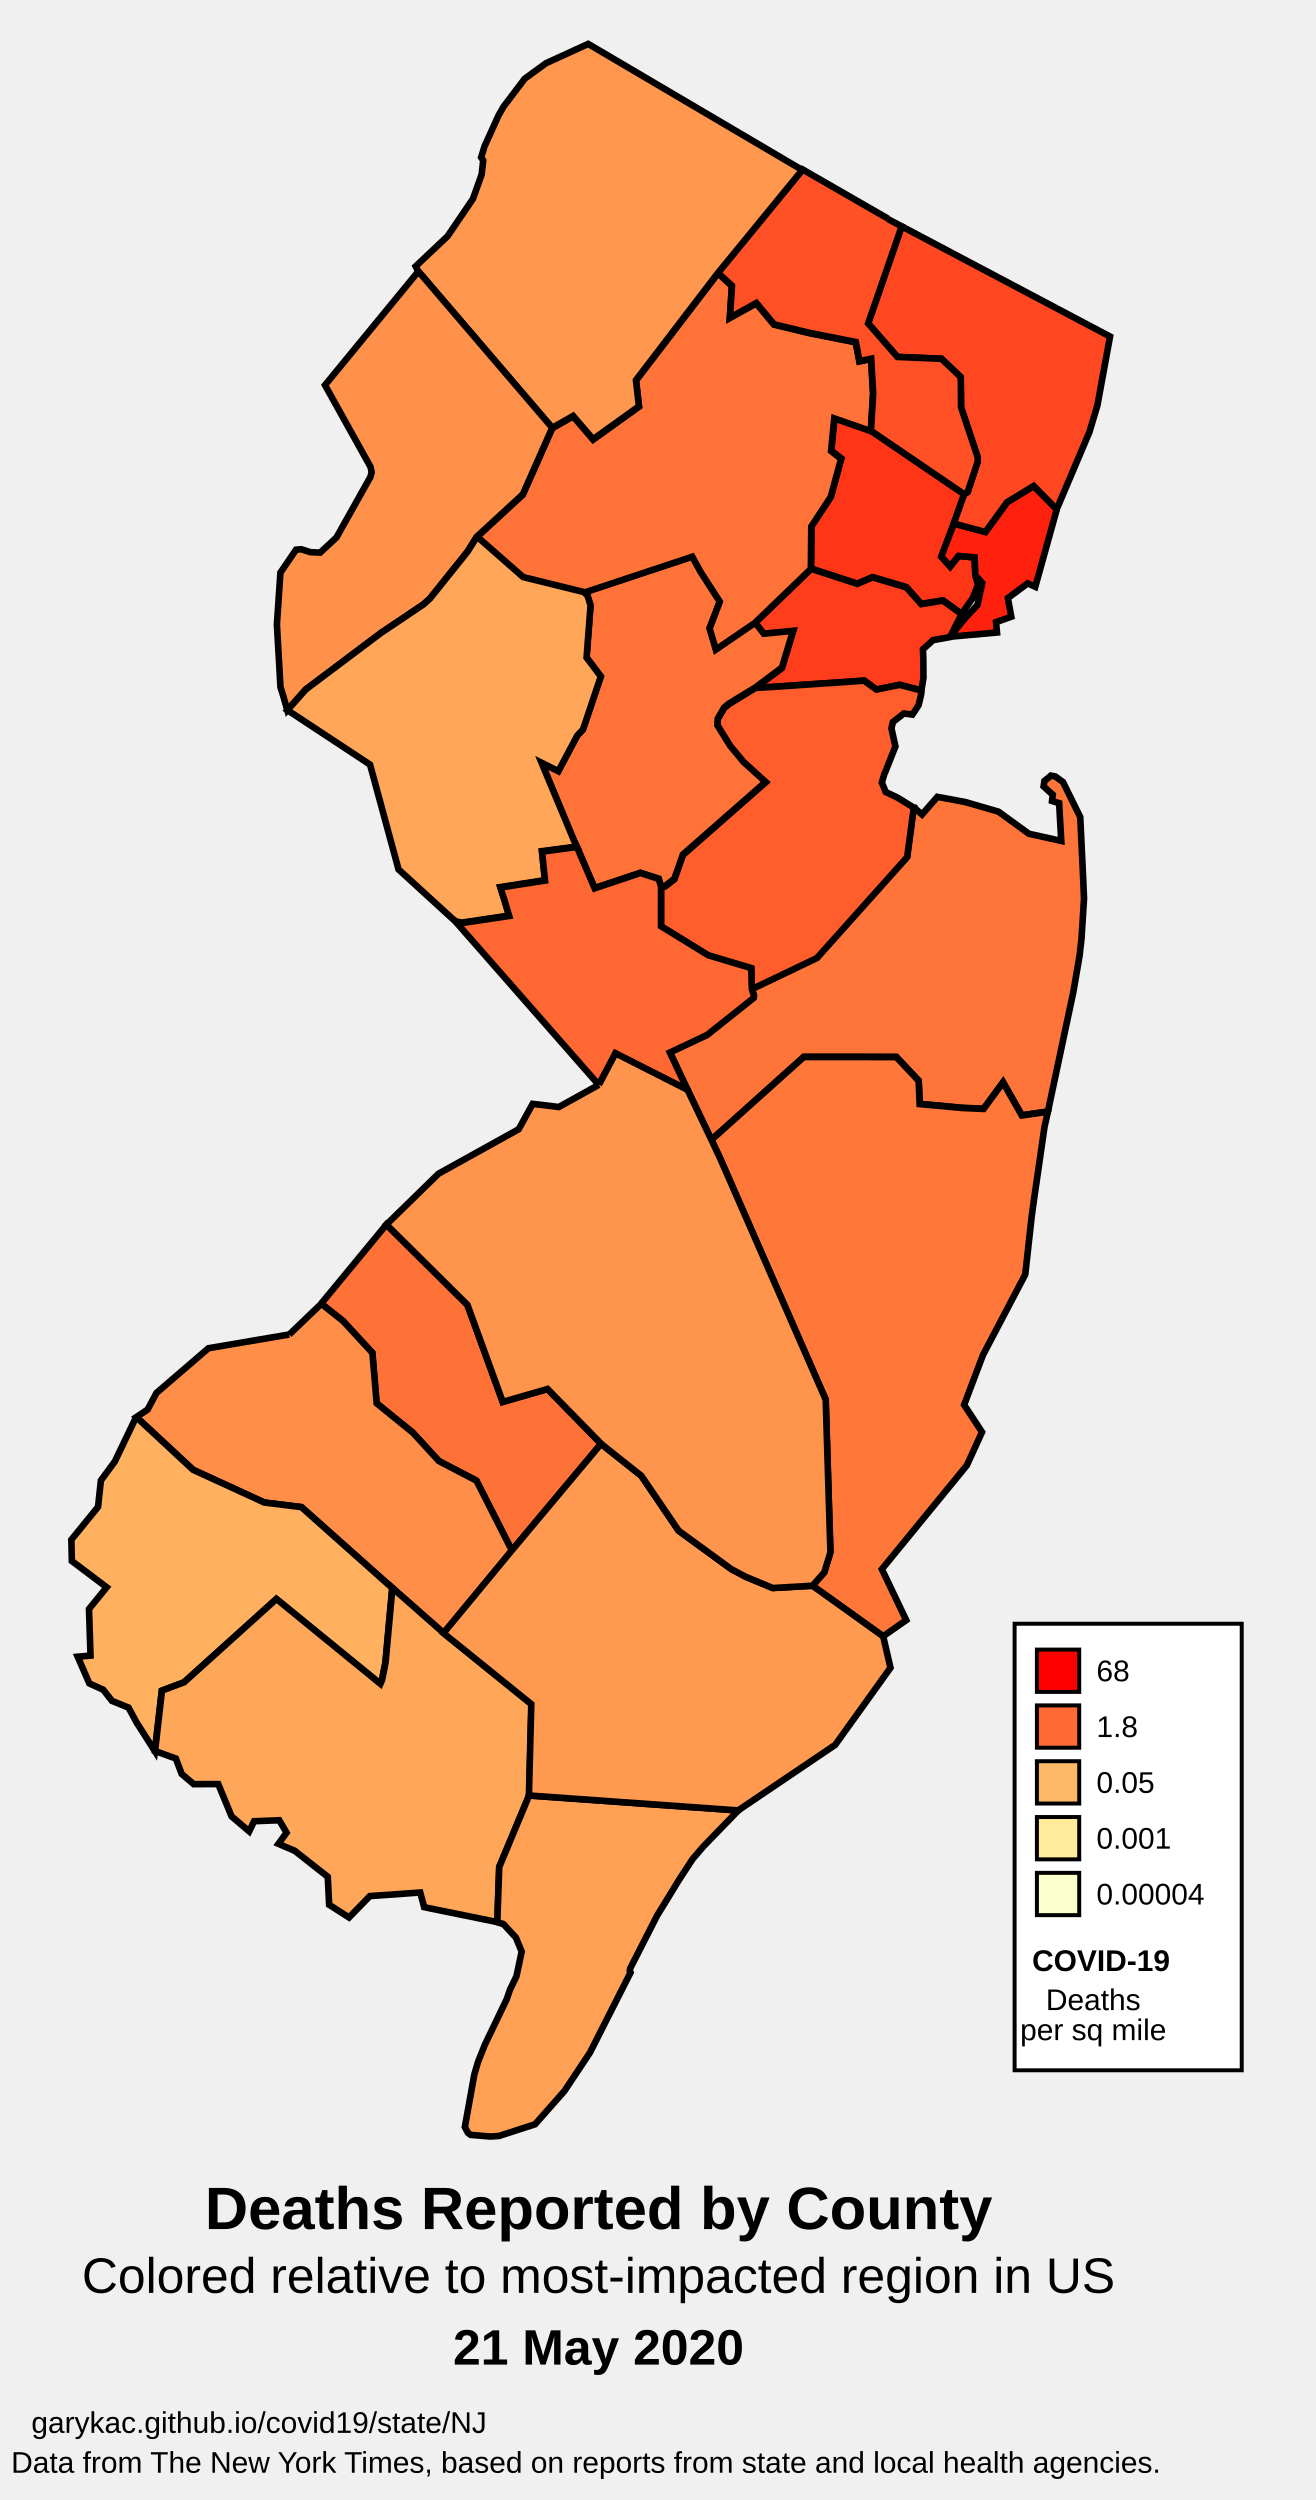
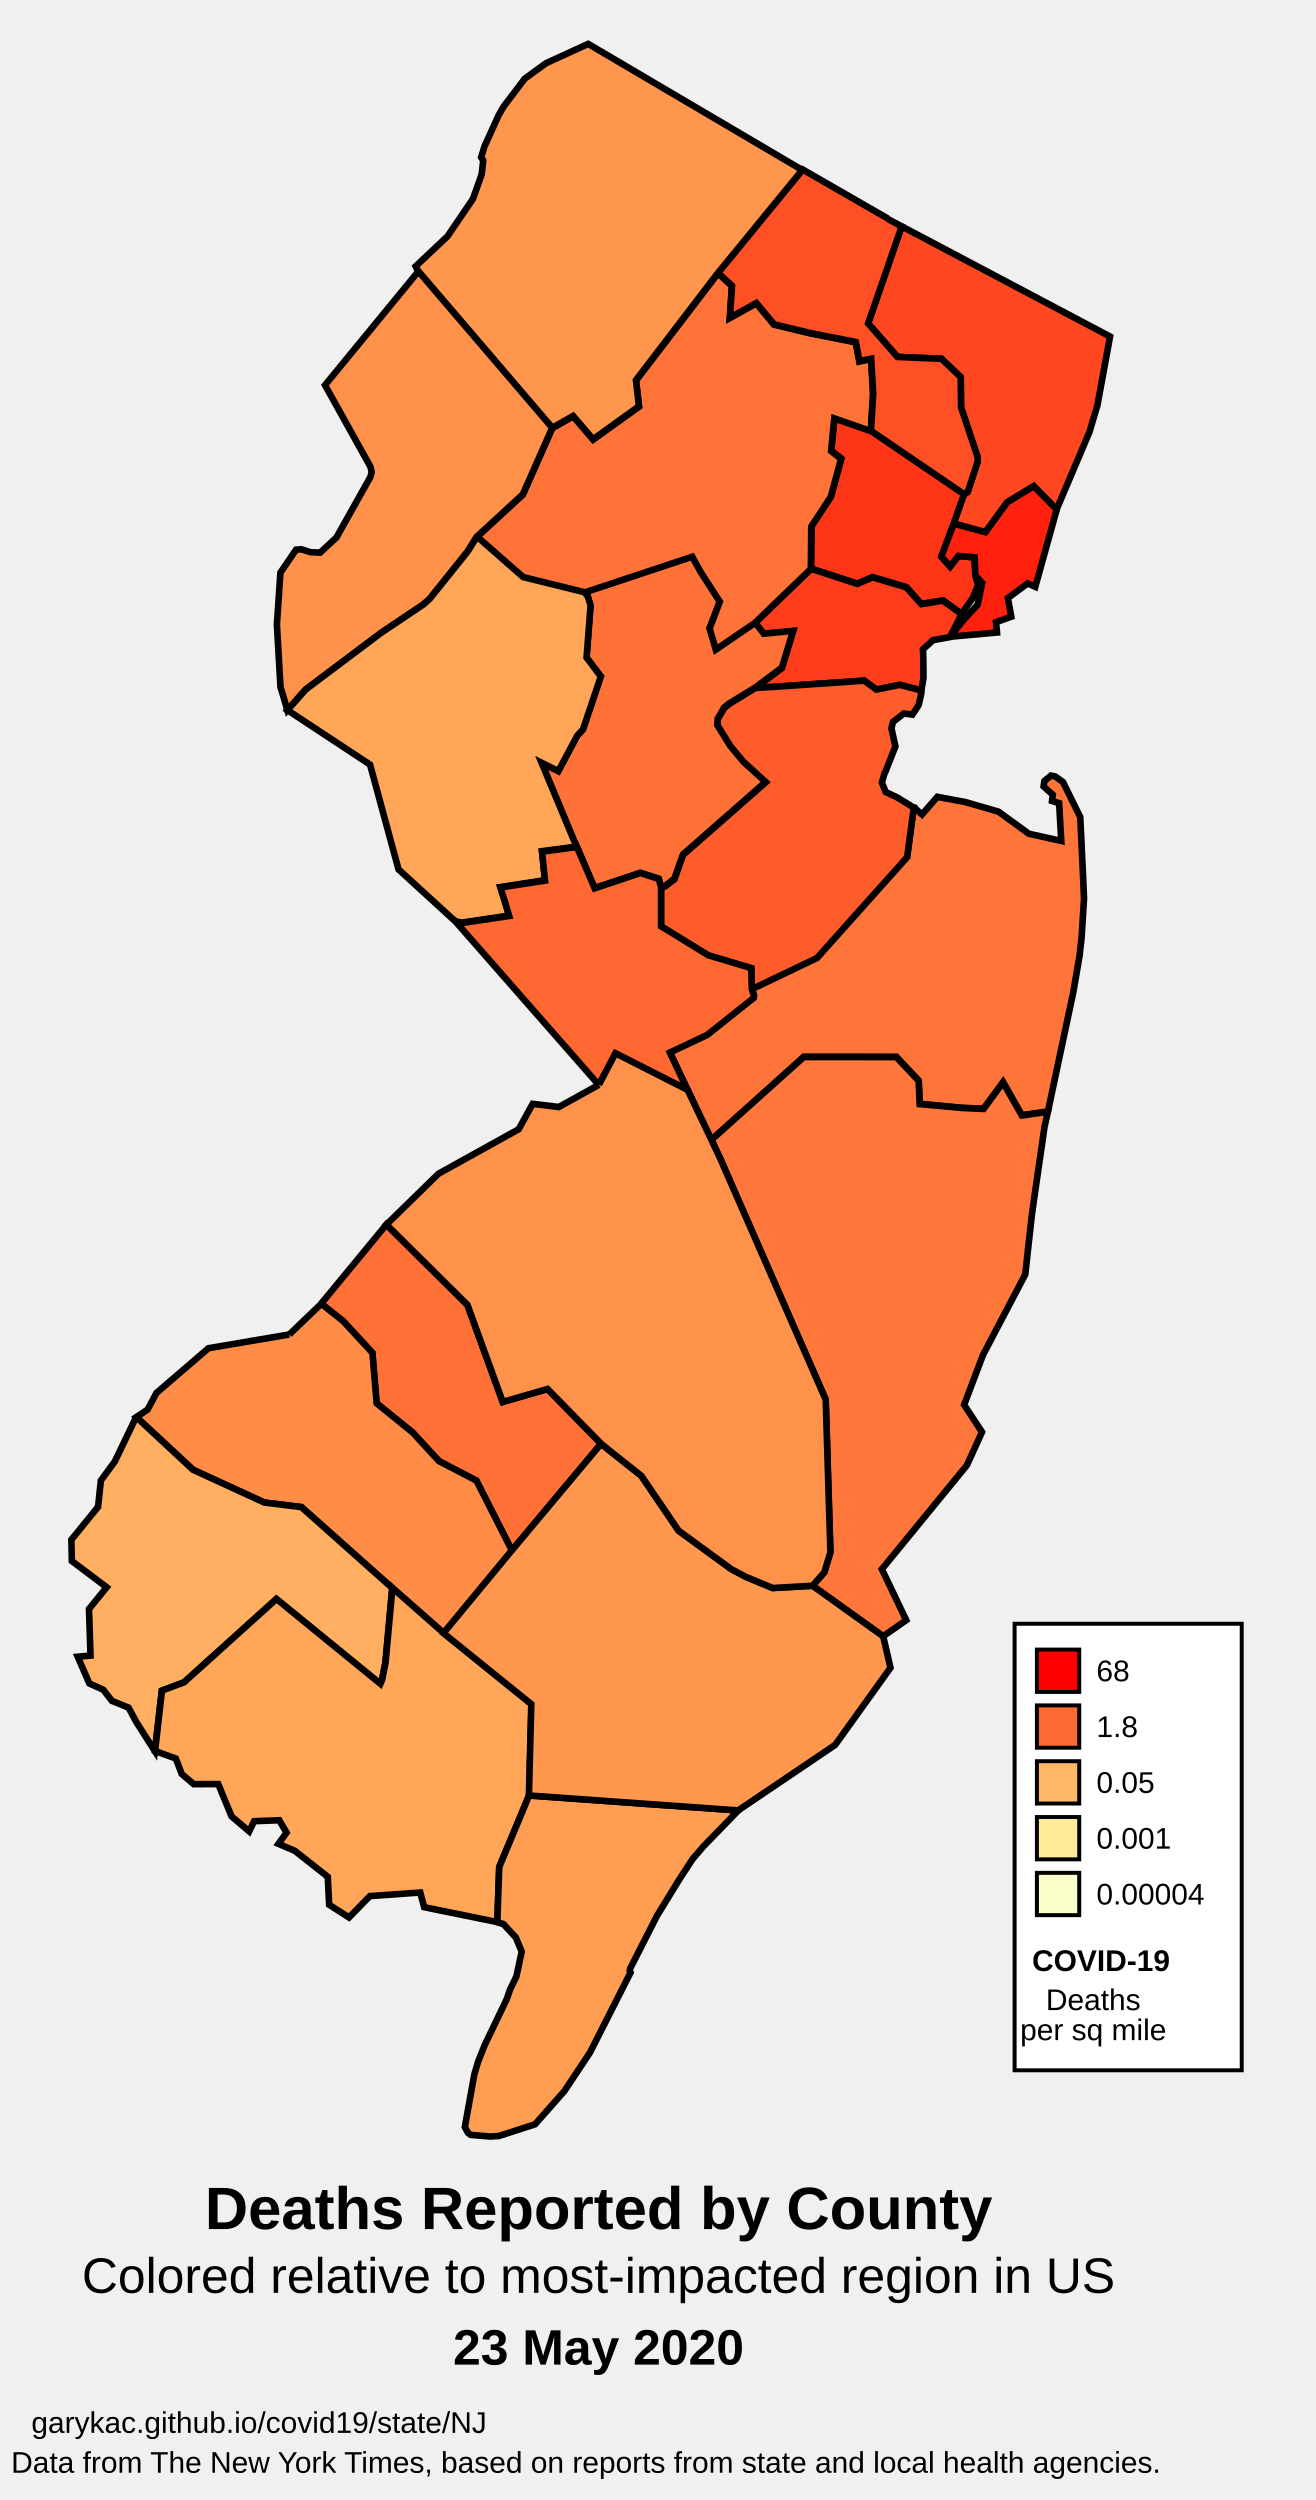
<svg xmlns="http://www.w3.org/2000/svg" width="330" height="627.07" version="1.0" id="svg2">
  <defs id="defs9439" />
  <style id="style6">
  #counties {fill:#d0d0d0;stroke:#000;stroke-width:.178;} 
  #borders {fill:none;stroke:#221e1f;stroke-width:.891;} 
  #separator {fill:none;stroke:#a9a9a9;stroke-width:2.318;}
  #legend-1 {fill:#ff0000;}
  #legend-2 {fill:#ff6a32;}
  #legend-3 {fill:#ffb866;}
  #legend-4 {fill:#ffeb99;}
  #legend-5 {fill:#faffcc;}
-   #c34001 {fill:#ff9a50;}
+   #c34001 {fill:#ff984e;}
  #c34003 {fill:#ff4821;}
-   #c34005 {fill:#ff944c;}
-   #c34007 {fill:#ff7237;}
-   #c34009 {fill:#ffa054;}
-   #c34011 {fill:#ffa759;}
+   #c34005 {fill:#ff924b;}
+   #c34007 {fill:#ff7137;}
+   #c34009 {fill:#ff9e53;}
+   #c34011 {fill:#ffa658;}
  #c34013 {fill:#ff3517;}
-   #c34015 {fill:#ff8e48;}
+   #c34015 {fill:#ff8d48;}
  #c34017 {fill:#ff200e;}
  #c34019 {fill:#ffa658;}
-   #c34021 {fill:#ff6832;}
-   #c34023 {fill:#ff5d2c;}
+   #c34021 {fill:#ff6831;}
+   #c34023 {fill:#ff5c2b;}
  #c34025 {fill:#ff7539;}
  #c34027 {fill:#ff7338;}
-   #c34029 {fill:#ff783a;}
-   #c34031 {fill:#ff5125;}
-   #c34033 {fill:#ffb160;}
-   #c34035 {fill:#ff7338;}
-   #c34037 {fill:#ff974e;}
+   #c34029 {fill:#ff773a;}
+   #c34031 {fill:#ff5025;}
+   #c34033 {fill:#ffaf5f;}
+   #c34035 {fill:#ff7237;}
+   #c34037 {fill:#ff964d;}
  #c34039 {fill:#ff3c1b;}
  #c34041 {fill:#ff914a;}
 </style>
  <g id="layer1" style="display:inline" transform="translate(0,1.0703125e-5)">
    <g id="g10509" transform="translate(-622.3246,8.460373)">
      <rect y="398.82" x="876.817" height="112.008" width="56.966" id="rect10421" style="fill:#ffffff;fill-opacity:1;stroke:#000000;stroke-width:1;stroke-linecap:round;stroke-linejoin:miter;stroke-miterlimit:4;stroke-dasharray:none;stroke-dashoffset:0;stroke-opacity:1" />
      <rect y="405.301" x="882.409" height="10.615" width="10.615" id="legend-1" style="stroke:#000000;stroke-width:1" />
      <rect style="stroke:#000000;stroke-width:1" id="legend-2" width="10.615" height="10.615" x="882.409" y="419.301" />
      <rect y="433.301" x="882.409" height="10.615" width="10.615" id="legend-3" style="stroke:#000000;stroke-width:1" />
      <rect style="stroke:#000000;stroke-width:1" id="legend-4" width="10.615" height="10.615" x="882.409" y="447.301" />
      <rect y="461.301" x="882.409" height="10.615" width="10.615" id="legend-5" style="stroke:#000000;stroke-width:1" />
      <text id="text10456" y="413.239" x="897.338" style="font-style:normal;font-weight:normal;font-size:7.5px;line-height:125%;font-family:sans-serif;letter-spacing:0px;word-spacing:0px;fill:#000000;fill-opacity:1;stroke:none;stroke-width:1px;stroke-linecap:butt;stroke-linejoin:miter;stroke-opacity:1" xml:space="preserve">
        <tspan style="font-style:normal;font-variant:normal;font-weight:normal;font-stretch:normal;font-family:Arial;-inkscape-font-specification:Arial" y="413.239" x="897.338" id="tspan10458">68</tspan>
      </text>
      <text xml:space="preserve" style="font-style:normal;font-weight:normal;font-size:7.5px;line-height:125%;font-family:sans-serif;letter-spacing:0px;word-spacing:0px;fill:#000000;fill-opacity:1;stroke:none;stroke-width:1px;stroke-linecap:butt;stroke-linejoin:miter;stroke-opacity:1" x="897.338" y="427.239" id="text10460">
        <tspan id="tspan10462" x="897.338" y="427.239" style="font-style:normal;font-variant:normal;font-weight:normal;font-stretch:normal;font-family:Arial;-inkscape-font-specification:Arial">1.8</tspan>
      </text>
      <text id="text10464" y="441.239" x="897.338" style="font-style:normal;font-weight:normal;font-size:7.5px;line-height:125%;font-family:sans-serif;letter-spacing:0px;word-spacing:0px;fill:#000000;fill-opacity:1;stroke:none;stroke-width:1px;stroke-linecap:butt;stroke-linejoin:miter;stroke-opacity:1" xml:space="preserve">
        <tspan style="font-style:normal;font-variant:normal;font-weight:normal;font-stretch:normal;font-family:Arial;-inkscape-font-specification:Arial" y="441.239" x="897.338" id="tspan10466">0.05</tspan>
      </text>
      <text xml:space="preserve" style="font-style:normal;font-weight:normal;font-size:7.5px;line-height:125%;font-family:sans-serif;letter-spacing:0px;word-spacing:0px;fill:#000000;fill-opacity:1;stroke:none;stroke-width:1px;stroke-linecap:butt;stroke-linejoin:miter;stroke-opacity:1" x="897.338" y="455.239" id="text10468">
        <tspan id="tspan10470" x="897.338" y="455.239" style="font-style:normal;font-variant:normal;font-weight:normal;font-stretch:normal;font-family:Arial;-inkscape-font-specification:Arial">0.001</tspan>
      </text>
      <text id="text10472" y="469.239" x="897.338" style="font-style:normal;font-weight:normal;font-size:7.5px;line-height:125%;font-family:sans-serif;letter-spacing:0px;word-spacing:0px;fill:#000000;fill-opacity:1;stroke:none;stroke-width:1px;stroke-linecap:butt;stroke-linejoin:miter;stroke-opacity:1" xml:space="preserve">
        <tspan style="font-style:normal;font-variant:normal;font-weight:normal;font-stretch:normal;font-family:Arial;-inkscape-font-specification:Arial" y="469.239" x="897.338" id="tspan10474">0.00004</tspan>
      </text>
      <g transform="translate(0,-2.192453)" id="g10492">
        <text xml:space="preserve" style="font-style:normal;font-weight:normal;font-size:7.5px;line-height:125%;font-family:sans-serif;text-align:center;letter-spacing:0px;word-spacing:0px;text-anchor:middle;fill:#000000;fill-opacity:1;stroke:none;stroke-width:1px;stroke-linecap:butt;stroke-linejoin:miter;stroke-opacity:1" x="905.319" y="497.919" id="text10480">
          <tspan id="tspan10482" x="905.319" y="497.919" style="font-style:normal;font-variant:normal;font-weight:normal;font-stretch:normal;font-family:Arial;-inkscape-font-specification:Arial;text-align:center;text-anchor:middle">Deaths</tspan>
        </text>
        <text id="text10484" y="505.458" x="905.319" style="font-style:normal;font-weight:normal;font-size:7.5px;line-height:125%;font-family:sans-serif;text-align:center;letter-spacing:0px;word-spacing:0px;text-anchor:middle;fill:#000000;fill-opacity:1;stroke:none;stroke-width:1px;stroke-linecap:butt;stroke-linejoin:miter;stroke-opacity:1" xml:space="preserve">
          <tspan style="font-style:normal;font-variant:normal;font-weight:normal;font-stretch:normal;font-family:Arial;-inkscape-font-specification:Arial;text-align:center;text-anchor:middle" y="505.458" x="905.319" id="tspan10486">per sq mile</tspan>
        </text>
      </g>
      <text id="text10488" y="485.919" x="905.319" style="font-style:normal;font-weight:normal;font-size:7.5px;line-height:125%;font-family:sans-serif;text-align:center;letter-spacing:0px;word-spacing:0px;text-anchor:middle;fill:#000000;fill-opacity:1;stroke:none;stroke-width:1px;stroke-linecap:butt;stroke-linejoin:miter;stroke-opacity:1" xml:space="preserve">
        <tspan style="font-style:normal;font-variant:normal;font-weight:bold;font-stretch:normal;font-family:Arial;-inkscape-font-specification:'Arial Bold';text-align:center;text-anchor:middle" y="485.919" x="905.319" id="tspan10490">COVID-19</tspan>
      </text>
    </g>
    <text xml:space="preserve" style="font-style:normal;font-weight:normal;font-size:7.5px;line-height:125%;font-family:sans-serif;text-align:center;letter-spacing:0px;word-spacing:0px;text-anchor:middle;fill:#000000;fill-opacity:1;stroke:none;stroke-width:1px;stroke-linecap:butt;stroke-linejoin:miter;stroke-opacity:1" x="151.849" y="620.237" id="text10498">
      <tspan id="tspan10500" x="151.849" y="620.237" style="font-style:normal;font-variant:normal;font-weight:normal;font-stretch:normal;font-family:Arial;-inkscape-font-specification:Arial;text-align:center;text-anchor:middle">Data from The New York Times, based on reports from state and local health agencies.</tspan>
    </text>
    <g id="g10510" transform="translate(-504.6264,0.4679467)">
      <text xml:space="preserve" style="font-style:normal;font-weight:normal;font-size:7.5px;line-height:125%;font-family:sans-serif;text-align:center;letter-spacing:0px;word-spacing:0px;text-anchor:middle;fill:#000000;fill-opacity:1;stroke:none;stroke-width:1px;stroke-linecap:butt;stroke-linejoin:miter;stroke-opacity:1" x="661.613" y="558.64" id="text10502">
        <tspan id="tspan10504" x="661.613" y="558.64" style="font-style:normal;font-variant:normal;font-weight:bold;font-stretch:normal;font-size:15px;font-family:Arial;-inkscape-font-specification:'Arial Bold';text-align:center;text-anchor:middle">Deaths Reported by County</tspan>
      </text>
      <text id="text10506" y="574.64" x="661.57" style="font-style:normal;font-weight:normal;font-size:7.5px;line-height:125%;font-family:sans-serif;text-align:center;letter-spacing:0px;word-spacing:0px;text-anchor:middle;fill:#000000;fill-opacity:1;stroke:none;stroke-width:1px;stroke-linecap:butt;stroke-linejoin:miter;stroke-opacity:1" xml:space="preserve">
        <tspan style="font-style:normal;font-variant:normal;font-weight:normal;font-stretch:normal;font-size:12.5px;font-family:Arial;-inkscape-font-specification:Arial;text-align:center;text-anchor:middle" y="574.64" x="661.57" id="tspan10508">Colored relative to most-impacted region in US</tspan>
      </text>
      <text xml:space="preserve" style="font-style:normal;font-weight:normal;font-size:7.5px;line-height:125%;font-family:sans-serif;text-align:center;letter-spacing:0px;word-spacing:0px;text-anchor:middle;fill:#000000;fill-opacity:1;stroke:none;stroke-width:1px;stroke-linecap:butt;stroke-linejoin:miter;stroke-opacity:1" x="661.57" y="592.64" id="text10536">
-         <tspan id="tspan10538" x="661.57" y="592.64" style="font-style:normal;font-variant:normal;font-weight:bold;font-stretch:normal;font-size:12.5px;font-family:Arial;-inkscape-font-specification:'Arial Bold';text-align:center;text-anchor:middle">21 May 2020</tspan>
+         <tspan id="tspan10538" x="661.57" y="592.64" style="font-style:normal;font-variant:normal;font-weight:bold;font-stretch:normal;font-size:12.5px;font-family:Arial;-inkscape-font-specification:'Arial Bold';text-align:center;text-anchor:middle">23 May 2020</tspan>
      </text>
    </g>
    <text id="text10516" y="610.237" x="7.866" style="font-style:normal;font-weight:normal;font-size:7.5px;line-height:125%;font-family:sans-serif;text-align:end;letter-spacing:0px;word-spacing:0px;text-anchor:end;fill:#000000;fill-opacity:1;stroke:none;stroke-width:1px;stroke-linecap:butt;stroke-linejoin:miter;stroke-opacity:1" xml:space="preserve">
      <tspan style="font-style:normal;font-variant:normal;font-weight:normal;font-stretch:normal;font-family:Arial;-inkscape-font-specification:Arial;text-align:start;text-anchor:start" y="610.237" x="7.866" id="tspan10518">garykac.github.io/covid19/state/NJ</tspan>
    </text>
  </g>
  <g id="layer2" style="display:inline;fill:#fff;stroke:#000;stroke-width:.178;" transform="translate(0,1.0703125e-5)">
    <g id="g25761" transform="matrix(9.136597,1.812447,-1.812447,9.136597,-7596.108,-3365.373)">
      <path id="c34025" d="m 898.58,212.247 0.259,0.148 0.313,-0.546 0.762,-0.009 0.929,0.08 0.919,0.424 0.894,0.021 -0.255,-0.987 -0.198,-0.021 -0.014,-0.169 -0.286,-0.171 -0.007,-0.149 0.089,-0.105 0.055,-0.07 0.121,0 0.232,0.107 0.639,0.835 0.385,1.55 0.13,0.535 0.011,0.04 0.144,1.075 0.039,0.467 0.025,0.99 -0.045,3.287 -0.669,0.236 -0.669,-0.774 -0.374,0.802 -0.571,0.088 -1.144,0.119 -0.148,-0.609 -0.715,-0.51 -2.444,0.483 -2.007,2.676 -0.893,-1.196 -0.665,-0.901 0.891,-0.659 1.034,-1.221 0,-0.06 -0.095,-0.168 1.559,-1.166 1.854,-3.136 -0.084,-1.347" style="stroke:#000" />
      <path id="c34029" d="m 894.98,222.097 2.007,-2.676 2.444,-0.483 0.715,0.51 0.148,0.609 1.144,-0.119 0.571,-0.088 0.374,-0.802 0.669,0.774 0.669,-0.235 -0.009,0.426 0.098,1.879 0.03,0.523 0.136,1.59 -0.694,2.345 -0.237,1.418 0.615,0.626 -0.226,0.956 -1.701,3.19 0.91,1.219 -0.524,0.546 -2.134,-0.967 0.241,-0.415 0.057,-0.562 -0.925,-4.009 -4.042,-5.804 -0.337,-0.458" style="stroke:#000" />
      <path id="c34013" d="m 895.48,202.527 2.797,1.189 -0.121,0.829 -0.158,0.939 0.285,0.213 0.165,-0.321 0.434,-0.045 0.112,0.469 0.122,0.237 -0.07,0.371 -0.211,0.481 -0.566,-0.259 -0.552,0.206 -0.482,-0.364 -0.945,-0.088 -0.37,0.253 -1.3,-0.157 -0.211,-1.122 0.359,-0.884 0.074,-1.059 -0.306,-0.156 -0.086,-0.878 1.032,0.144" style="stroke:#000" />
      <path id="c34039" d="m 894.62,206.487 1.3,0.157 0.37,-0.253 0.945,0.088 0.482,0.364 0.552,-0.206 0.566,0.259 -0.186,0.666 -0.356,0.141 -0.08,0.03 -0.039,0.06 -0.176,0.232 0.056,0.236 0.107,0.515 0.012,0.346 -0.604,-0.034 -0.589,0.246 -0.371,-0.171 -2.349,0.636 -0.483,0.125 0.595,-0.661 0.103,-1.03 -0.758,0.228 -0.293,-0.251 1.196,-1.719" style="stroke:#000" />
      <path id="c34017" d="m 900.8,203.627 -0.162,2.161 -0.22,-0.05 -0.445,0.492 0.187,0.474 -0.373,0.223 0.079,0.269 -1.218,0.357 0.287,-0.545 0.272,-0.441 0.01,-0.602 -0.223,-0.167 -0.112,-0.469 -0.434,0.045 -0.165,0.321 -0.285,-0.213 0.158,-0.939 0.88,0.058 0.415,-0.899 0.62,-0.571 0.729,0.496" style="stroke:#000" />
      <path id="c34003" d="m 895.22,196.967 6.081,1.819 0.027,1.884 -0.071,0.747 -0.46,2.211 -0.729,-0.496 -0.62,0.571 -0.415,0.899 -0.88,-0.058 0.121,-0.829 0.08,-0.08 0.105,-0.85 -0.025,-0.122 -0.699,-1.228 -0.166,-0.795 -0.605,-0.384 -1.173,0.182 -0.95,-0.732 0.378,-2.739" style="stroke:#000" />
      <path id="c34023" d="m 898.17,209.117 0.016,0.129 -0.009,0.273 -0.076,0.195 -0.041,0.094 -0.112,0.006 -0.119,0.01 -0.242,0.28 -0.007,0.176 0.2,0.457 -0.135,0.737 -0.011,0.03 -0.023,0.257 0.151,0.231 0.343,0.086 0.471,0.176 0.01,0 0.084,1.347 -1.854,3.136 -1.559,1.166 -0.124,-0.548 -1.204,-0.114 -1.398,-0.52 -0.207,-1.046 0.105,-0.03 0.209,-0.241 0.099,-0.686 1.802,-2.349 -0.687,-0.414 -0.435,-0.353 -0.449,-0.481 -0.025,-0.168 0.112,-0.331 0.105,-0.129 0.617,-0.568 0.483,-0.125 2.349,-0.636 0.371,0.171 0.589,-0.246 0.604,0.034" style="stroke:#000" />
      <path id="c34035" d="m 893.42,208.197 0.293,0.251 0.758,-0.228 -0.103,1.03 -0.595,0.661 -0.617,0.568 -0.105,0.129 -0.112,0.331 0.025,0.168 0.449,0.481 0.435,0.353 0.687,0.414 -1.802,2.349 -0.099,0.686 -0.209,0.241 -0.105,0.03 -0.102,-0.191 -0.515,-0.06 -1.127,0.644 -0.69,-1.004 -0.107,-0.144 -1.263,-1.884 0.487,0.132 0.313,-1.038 0.119,-0.191 0.193,-1.494 -0.475,-0.424 -0.168,-1.395 -0.128,-0.24 -0.112,-0.08 2.676,-1.519 0.299,0.356 0.664,0.688 -0.129,0.761 0.275,0.524 0.891,-0.909" style="stroke:#000" />
      <path id="c34027" d="m 890.61,199.167 0.438,0.266 0.113,0.856 0.621,-0.526 0.58,0.47 0.98,0.04 1.272,0 0.196,0.485 0.297,-0.125 0.236,0.911 0.135,0.993 -1.032,-0.144 0.086,0.878 0.306,0.156 -0.074,1.059 -0.359,0.884 0.211,1.122 -1.196,1.719 -0.891,0.909 -0.275,-0.524 0.129,-0.761 -0.664,-0.688 -0.299,-0.356 -2.676,1.519 -1.688,-0.078 -1.431,-0.828 0.994,-1.361 0.429,-1.911 0.491,-0.425 0.65,0.51 1.038,-1.109 -0.216,-0.676 1.599,-3.251" style="stroke:#000" />
      <path id="c34031" d="m 894.82,196.847 0.401,0.121 -0.378,2.739 0.95,0.732 1.173,-0.182 0.605,0.384 0.166,0.795 0.699,1.228 0.025,0.122 -0.105,0.85 -0.08,0.08 -2.797,-1.189 -0.135,-0.993 -0.236,-0.911 -0.297,0.125 -0.196,-0.485 -1.272,0 -0.98,-0.04 -0.58,-0.47 -0.621,0.526 -0.113,-0.856 -0.438,-0.266 1.694,-3.173 2.516,0.852" style="stroke:#000" />
      <path id="c34037" d="m 892.3,195.997 -1.694,3.173 -1.599,3.251 0.216,0.676 -1.038,1.109 -0.65,-0.51 -0.491,0.425 -4.356,-3.432 -0.096,-0.119 0.685,-0.963 0.474,-1.118 0.103,-0.692 -0.032,-0.378 -0.071,-0.07 0.032,-0.313 0.209,-0.892 0.087,-0.257 0.41,-0.843 0.481,-0.522 1.014,-0.731 6.315,2.209" style="stroke:#000" />
      <path id="c34041" d="m 882.69,200.687 4.356,3.432 -0.429,1.911 -0.994,1.361 -0.166,0.44 -0.749,1.439 -0.137,0.185 -0.979,0.983 -1.688,1.884 -0.376,0.644 -0.187,-0.362 -0.114,-0.209 -0.424,-1.64 -0.178,-1.387 0.292,-0.686 0.136,-0.04 0.257,0.03 0.26,-0.04 0.351,-0.486 0.578,-1.771 0.009,-0.135 -0.057,-0.136 -1.631,-1.922 1.872,-3.496" style="stroke:#000" />
      <path id="c34019" d="m 885.63,207.387 1.431,0.828 1.688,0.078 0.112,0.08 0.128,0.24 0.168,1.395 0.475,0.424 -0.193,1.494 -0.119,0.191 -0.313,1.038 -0.487,-0.132 1.263,1.884 0.107,0.144 -0.896,0.304 0.231,0.75 -1.141,0.416 0.179,0.327 0.201,0.379 -1.211,0.435 -0.168,0 -0.114,-0.06 -1.671,-1.013 -1.302,-2.619 -2.466,-1.005 0.376,-0.644 1.688,-1.884 0.979,-0.983 0.137,-0.185 0.749,-1.439 0.166,-0.44" style="stroke:#000" />
      <path id="c34021" d="m 889.89,215.057 0.69,1.004 1.127,-0.644 0.515,0.06 0.102,0.191 0.207,1.046 1.398,0.52 1.204,0.114 0.124,0.548 0.095,0.168 0,0.06 -1.034,1.221 -0.891,0.659 0.665,0.901 -2.096,-0.588 -0.273,0.918 -4.636,-3.561 0.168,0 1.211,-0.435 -0.201,-0.379 -0.179,-0.327 1.141,-0.416 -0.231,-0.75 0.896,-0.304" style="stroke:#000" />
      <path id="c34007" d="m 885.53,228.467 1.309,-2.433 2.562,1.698 1.44,2.377 1.115,-0.576 1.705,1.167 -1.801,3.288 -1.304,-1.662 -1.094,-0.321 -0.843,-0.617 -1.105,-0.583 -0.377,-1.311 -0.94,-0.685 -0.667,-0.344" style="stroke:#000" />
      <path id="c34015" d="m 884.85,229.447 0.686,-0.981 0.667,0.344 0.94,0.685 0.377,1.311 1.105,0.583 0.843,0.617 1.094,0.321 1.304,1.662 -1.371,2.54 -1.592,-0.925 -2.823,-1.661 -1.006,0.073 -2.052,-0.491 -1.777,-1.097 0.256,-0.255 0.149,-0.489 1.138,-1.452 2.061,-0.786" style="stroke:#000" />
      <path id="c34033" d="m 881.24,232.427 1.777,1.097 2.052,0.491 1.006,-0.073 2.823,1.661 0.21,2.007 0,0.476 -0.025,0.113 -3.19,-1.696 -2.002,2.684 -0.542,0.336 0.134,1.632 -0.632,-0.66 -0.291,-0.351 -0.473,-0.091 -0.287,-0.248 -0.402,-0.095 -0.447,-0.644 0.332,-0.097 -0.284,-1.223 0.353,-0.666 -1.057,-0.511 -0.125,-0.56 0.533,-1.007 -0.063,-0.712 0.269,-0.578 0.329,-1.282" style="stroke:#000" />
      <path id="c34011" d="m 893.6,240.367 -0.413,2.044 0.238,1.466 -2.01,-0.011 -0.182,-0.367 -1.311,0.359 -0.439,0.674 -0.591,-0.232 -0.183,-0.731 -1.006,-0.513 -0.469,-0.099 0.155,-0.338 -0.258,-0.29 -0.658,0.157 -0.078,0.294 -0.543,-0.303 -0.522,-0.783 -0.648,0.13 -0.37,-0.206 -0.236,-0.377 -0.588,-0.09 -0.134,-1.632 0.542,-0.336 2.002,-2.684 3.19,1.696 0.025,-0.113 0,-0.476 -0.21,-2.007 1.592,0.925 2.692,1.415 0.416,2.426" style="stroke:#000" />
      <path id="c34009" d="m 893.6,240.367 5.604,-0.701 -0.733,1.134 -0.218,0.387 -0.248,0.617 -0.394,1.067 -0.433,1.53 0,0.07 0.007,0.01 0.023,0.03 -0.651,2.323 -0.472,1.148 -0.604,1.038 -0.891,0.497 -0.225,0.06 -0.53,0.06 -0.082,-0.04 -0.112,-0.137 -0.025,-1.437 0.032,-0.355 0.089,-0.481 0.339,-1.318 0.039,-0.28 0.099,-0.38 0.009,-0.682 -0.227,-0.339 -0.396,-0.289 -0.175,-0.02 -0.238,-1.466 0.413,-2.044" style="stroke:#000" />
      <path id="c34001" d="m 902.12,234.307 0.357,0.792 -1.056,2.326 -2.221,2.241 -5.604,0.701 -0.416,-2.426 -2.692,-1.415 1.371,-2.54 1.801,-3.288 0.242,0.128 0.986,0.507 1.273,1.255 1.59,0.738 0.426,0.128 0.77,0.154 1.038,-0.268 2.134,0.967" style="stroke:#000" />
      <path id="c34005" d="m 891.72,221.227 0.273,-0.918 2.096,0.588 0.893,1.196 0.337,0.458 4.042,5.804 0.925,4.009 -0.057,0.562 -0.241,0.415 -1.038,0.268 -0.77,-0.154 -0.426,-0.128 -1.59,-0.738 -1.273,-1.255 -0.986,-0.507 -0.242,-0.128 -1.705,-1.167 -1.115,0.576 -1.44,-2.377 -2.562,-1.698 1.109,-1.616 1.885,-1.595 0.236,-0.743 0.707,-0.054 0.942,-0.797" style="stroke:#000" />
    </g>
  </g>
</svg>
